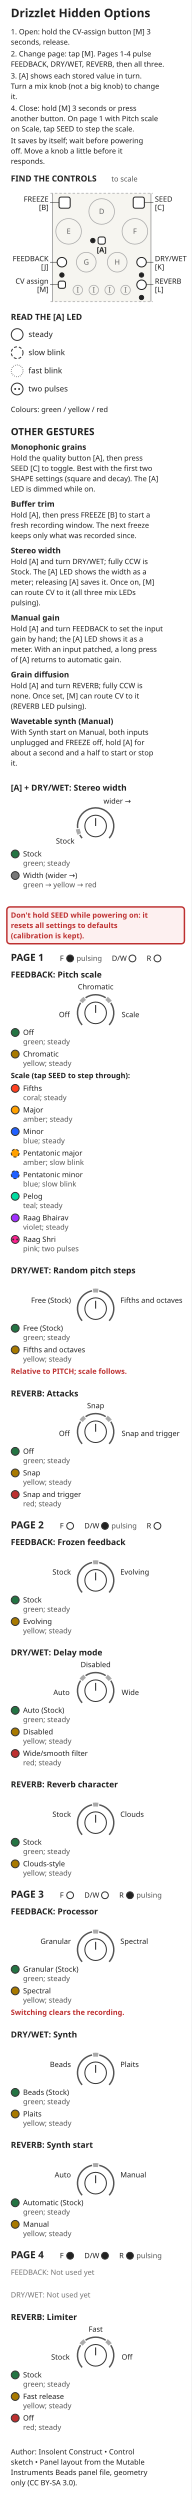
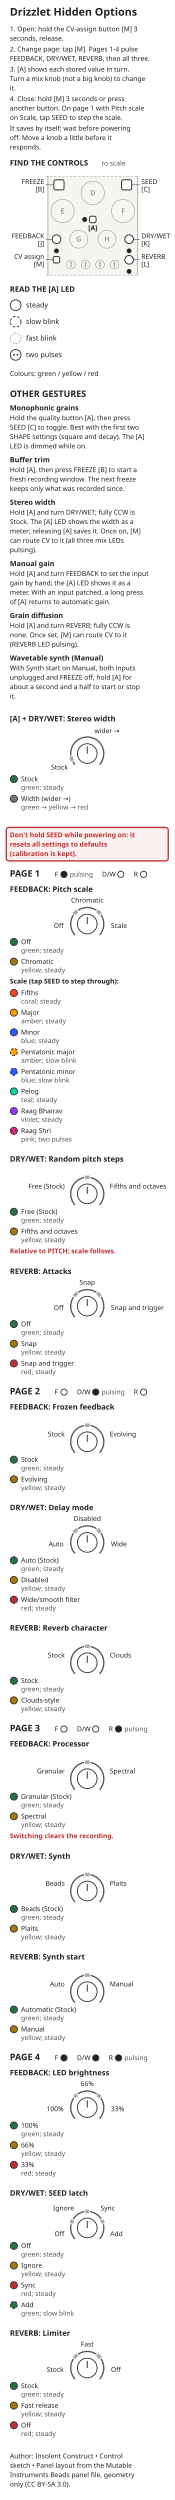
- <svg xmlns="http://www.w3.org/2000/svg" width="390" height="5097.102" viewBox="0 0 390 5097.102" role="img" aria-labelledby="title desc">
+ <svg xmlns="http://www.w3.org/2000/svg" width="390" height="5587.102" viewBox="0 0 390 5587.102" role="img" aria-labelledby="title desc">
  <rect width="100%" height="100%" fill="white" />
  <g font-family="sans-serif" fill="#222">
    <text x="22" y="35" font-size="24" font-weight="bold" fill="#222" text-anchor="start">Drizzlet Hidden Options</text>
    <text x="22" y="70" font-size="15" font-weight="normal" fill="#222" text-anchor="start">1. Open: hold the CV-assign button [M] 3</text>
    <text x="22" y="91" font-size="15" font-weight="normal" fill="#222" text-anchor="start">seconds, release.</text>
    <text x="22" y="115" font-size="15" font-weight="normal" fill="#222" text-anchor="start">2. Change page: tap [M]. Pages 1-4 pulse</text>
    <text x="22" y="136" font-size="15" font-weight="normal" fill="#222" text-anchor="start">FEEDBACK, DRY/WET, REVERB, then all three.</text>
    <text x="22" y="160" font-size="15" font-weight="normal" fill="#222" text-anchor="start">3. [A] shows each stored value in turn.</text>
    <text x="22" y="181" font-size="15" font-weight="normal" fill="#222" text-anchor="start">Turn a mix knob (not a big knob) to change</text>
    <text x="22" y="202" font-size="15" font-weight="normal" fill="#222" text-anchor="start">it.</text>
    <text x="22" y="226" font-size="15" font-weight="normal" fill="#222" text-anchor="start">4. Close: hold [M] 3 seconds or press</text>
    <text x="22" y="247" font-size="15" font-weight="normal" fill="#222" text-anchor="start">another button. On page 1 with Pitch scale</text>
    <text x="22" y="268" font-size="15" font-weight="normal" fill="#222" text-anchor="start">on Scale, tap SEED to step the scale.</text>
    <text x="22" y="292" font-size="15" font-weight="normal" fill="#222" text-anchor="start">It saves by itself; wait before powering</text>
    <text x="22" y="313" font-size="15" font-weight="normal" fill="#222" text-anchor="start">off. Move a knob a little before it</text>
    <text x="22" y="334" font-size="15" font-weight="normal" fill="#222" text-anchor="start">responds.</text>
    <text x="22" y="370" font-size="17" font-weight="bold" fill="#222" text-anchor="start">FIND THE CONTROLS</text>
    <text x="227" y="370" font-size="15" font-weight="normal" fill="#555" text-anchor="start">to scale</text>
    <rect x="107.0" y="394.0" width="200.7" height="221.1" fill="#f6f5f0" />
    <line x1="103.0" y1="394.0" x2="311.7" y2="394.0" stroke="#aaa" stroke-width="1.5" stroke-dasharray="5 4" />
    <line x1="103.0" y1="615.1" x2="311.7" y2="615.1" stroke="#aaa" stroke-width="1.5" stroke-dasharray="5 4" />
    <line x1="107.0" y1="394.0" x2="107.0" y2="615.1" stroke="#aaa" stroke-width="2" />
    <line x1="307.7" y1="394.0" x2="307.7" y2="615.1" stroke="#aaa" stroke-width="2" />
    <circle cx="158.6" cy="591.3" r="9.7" fill="none" stroke="#aaa" stroke-width="1.5" />
    <text x="158.6" y="596.3" font-size="15" font-weight="normal" fill="#666" text-anchor="middle">I</text>
    <circle cx="191.2" cy="591.3" r="9.7" fill="none" stroke="#aaa" stroke-width="1.5" />
    <text x="191.2" y="596.3" font-size="15" font-weight="normal" fill="#666" text-anchor="middle">I</text>
    <circle cx="223.6" cy="591.3" r="9.7" fill="none" stroke="#aaa" stroke-width="1.5" />
    <text x="223.6" y="596.3" font-size="15" font-weight="normal" fill="#666" text-anchor="middle">I</text>
    <circle cx="256.0" cy="591.3" r="9.7" fill="none" stroke="#aaa" stroke-width="1.5" />
    <text x="256.0" y="596.3" font-size="15" font-weight="normal" fill="#666" text-anchor="middle">I</text>
    <circle cx="175.9" cy="534.6" r="20.1" fill="none" stroke="#aaa" stroke-width="1.5" />
    <text x="175.9" y="539.6" font-size="15" font-weight="normal" fill="#666" text-anchor="middle">G</text>
    <circle cx="139.9" cy="471.7" r="26.1" fill="none" stroke="#aaa" stroke-width="1.5" />
    <text x="139.9" y="476.7" font-size="15" font-weight="normal" fill="#666" text-anchor="middle">E</text>
    <circle cx="275.0" cy="471.7" r="26.1" fill="none" stroke="#aaa" stroke-width="1.5" />
    <text x="275.0" y="476.7" font-size="15" font-weight="normal" fill="#666" text-anchor="middle">F</text>
    <rect x="200.0" y="483.1" width="14.7" height="14.7" rx="4" fill="white" stroke="#222" stroke-width="2" />
    <circle cx="189.3" cy="490.5" r="4.5" fill="#222" stroke="#222" stroke-width="2" />
    <rect x="118.8" y="573.1" width="14.7" height="14.7" rx="4" fill="white" stroke="#222" stroke-width="2" />
    <circle cx="239.0" cy="534.6" r="20.1" fill="none" stroke="#aaa" stroke-width="1.5" />
    <text x="239.0" y="539.6" font-size="15" font-weight="normal" fill="#666" text-anchor="middle">H</text>
    <circle cx="126.2" cy="534.6" r="9.7" fill="white" stroke="#222" stroke-width="2" />
    <circle cx="288.6" cy="534.6" r="9.7" fill="white" stroke="#222" stroke-width="2" />
    <circle cx="288.6" cy="580.6" r="9.7" fill="white" stroke="#222" stroke-width="2" />
    <circle cx="207.3" cy="431.2" r="26.1" fill="none" stroke="#aaa" stroke-width="1.5" />
    <text x="207.3" y="436.2" font-size="15" font-weight="normal" fill="#666" text-anchor="middle">D</text>
    <rect x="120.4" y="401.8" width="22.7" height="22.7" rx="4" fill="white" stroke="#222" stroke-width="2" />
    <rect x="271.6" y="401.8" width="22.7" height="22.7" rx="4" fill="white" stroke="#222" stroke-width="2" />
    <circle cx="126.2" cy="560.7" r="4.4" fill="#222" stroke="#222" stroke-width="2" />
    <circle cx="288.5" cy="560.7" r="4.4" fill="#222" stroke="#222" stroke-width="2" />
    <circle cx="288.5" cy="606.6" r="4.4" fill="#222" stroke="#222" stroke-width="2" />
    <text x="99.0" y="411.2" font-size="15" font-weight="normal" fill="#222" text-anchor="end">FREEZE</text>
    <text x="99.0" y="428.2" font-size="15" font-weight="normal" fill="#222" text-anchor="end">[B]</text>
    <line x1="102.0" y1="413.2" x2="120.4" y2="413.2" stroke="#222" stroke-width="1" />
    <text x="315.7" y="411.2" font-size="15" font-weight="normal" fill="#222" text-anchor="start">SEED</text>
    <text x="315.7" y="428.2" font-size="15" font-weight="normal" fill="#222" text-anchor="start">[C]</text>
    <line x1="312.7" y1="413.2" x2="294.3" y2="413.2" stroke="#222" stroke-width="1" />
    <text x="207.3" y="514.8" font-size="15" font-weight="bold" fill="#222" text-anchor="middle">[A]</text>
    <text x="99.0" y="532.6" font-size="15" font-weight="normal" fill="#222" text-anchor="end">FEEDBACK</text>
    <text x="99.0" y="549.6" font-size="15" font-weight="normal" fill="#222" text-anchor="end">[J]</text>
    <line x1="102.0" y1="534.6" x2="116.6" y2="534.6" stroke="#222" stroke-width="1" />
    <text x="99.0" y="578.5" font-size="15" font-weight="normal" fill="#222" text-anchor="end">CV assign</text>
    <text x="99.0" y="595.5" font-size="15" font-weight="normal" fill="#222" text-anchor="end">[M]</text>
    <line x1="102.0" y1="580.5" x2="118.8" y2="580.5" stroke="#222" stroke-width="1" />
    <text x="315.7" y="532.6" font-size="15" font-weight="normal" fill="#222" text-anchor="start">DRY/WET</text>
    <text x="315.7" y="549.6" font-size="15" font-weight="normal" fill="#222" text-anchor="start">[K]</text>
    <line x1="312.7" y1="534.6" x2="298.2" y2="534.6" stroke="#222" stroke-width="1" />
    <text x="315.7" y="578.6" font-size="15" font-weight="normal" fill="#222" text-anchor="start">REVERB</text>
    <text x="315.7" y="595.6" font-size="15" font-weight="normal" fill="#222" text-anchor="start">[L]</text>
    <line x1="312.7" y1="580.6" x2="298.2" y2="580.6" stroke="#222" stroke-width="1" />
    <text x="22" y="652.102" font-size="17" font-weight="bold" fill="#222" text-anchor="start">READ THE [A] LED</text>
    <circle cx="35" cy="682.102" r="12" fill="white" stroke="#333" stroke-width="2" />
    <text x="58" y="687.102" font-size="16" font-weight="normal" fill="#222" text-anchor="start">steady</text>
    <circle cx="35" cy="719.102" r="12" fill="white" stroke="#333" stroke-width="2" stroke-dasharray="6 4" />
    <text x="58" y="724.102" font-size="16" font-weight="normal" fill="#222" text-anchor="start">slow blink</text>
    <circle cx="35" cy="756.102" r="12" fill="white" stroke="#333" stroke-width="2" stroke-dasharray="1 3" />
    <text x="58" y="761.102" font-size="16" font-weight="normal" fill="#222" text-anchor="start">fast blink</text>
    <circle cx="35" cy="793.102" r="12" fill="white" stroke="#333" stroke-width="2" />
    <circle cx="31" cy="793.102" r="1" fill="#222" stroke="#333" stroke-width="2" />
    <circle cx="39" cy="793.102" r="1" fill="#222" stroke="#333" stroke-width="2" />
    <text x="58" y="798.102" font-size="16" font-weight="normal" fill="#222" text-anchor="start">two pulses</text>
    <text x="22" y="840.102" font-size="15" font-weight="normal" fill="#222" text-anchor="start">Colours: green / yellow / red</text>
    <text x="22" y="887.102" font-size="20" font-weight="bold" fill="#222" text-anchor="start">OTHER GESTURES</text>
    <text x="22" y="917.102" font-size="16" font-weight="bold" fill="#222" text-anchor="start">Monophonic grains</text>
    <text x="22" y="939.102" font-size="15" font-weight="normal" fill="#222" text-anchor="start">Hold the quality button [A], then press</text>
    <text x="22" y="960.102" font-size="15" font-weight="normal" fill="#222" text-anchor="start">SEED [C] to toggle. Best with the first two</text>
    <text x="22" y="981.102" font-size="15" font-weight="normal" fill="#222" text-anchor="start">SHAPE settings (square and decay). The [A]</text>
    <text x="22" y="1002.102" font-size="15" font-weight="normal" fill="#222" text-anchor="start">LED is dimmed while on.</text>
    <text x="22" y="1033.102" font-size="16" font-weight="bold" fill="#222" text-anchor="start">Buffer trim</text>
    <text x="22" y="1055.102" font-size="15" font-weight="normal" fill="#222" text-anchor="start">Hold [A], then press FREEZE [B] to start a</text>
    <text x="22" y="1076.102" font-size="15" font-weight="normal" fill="#222" text-anchor="start">fresh recording window. The next freeze</text>
    <text x="22" y="1097.102" font-size="15" font-weight="normal" fill="#222" text-anchor="start">keeps only what was recorded since.</text>
    <text x="22" y="1128.102" font-size="16" font-weight="bold" fill="#222" text-anchor="start">Stereo width</text>
    <text x="22" y="1150.102" font-size="15" font-weight="normal" fill="#222" text-anchor="start">Hold [A] and turn DRY/WET; fully CCW is</text>
    <text x="22" y="1171.102" font-size="15" font-weight="normal" fill="#222" text-anchor="start">Stock. The [A] LED shows the width as a</text>
    <text x="22" y="1192.102" font-size="15" font-weight="normal" fill="#222" text-anchor="start">meter; releasing [A] saves it. Once on, [M]</text>
    <text x="22" y="1213.102" font-size="15" font-weight="normal" fill="#222" text-anchor="start">can route CV to it (all three mix LEDs</text>
    <text x="22" y="1234.102" font-size="15" font-weight="normal" fill="#222" text-anchor="start">pulsing).</text>
    <text x="22" y="1265.102" font-size="16" font-weight="bold" fill="#222" text-anchor="start">Manual gain</text>
    <text x="22" y="1287.102" font-size="15" font-weight="normal" fill="#222" text-anchor="start">Hold [A] and turn FEEDBACK to set the input</text>
    <text x="22" y="1308.102" font-size="15" font-weight="normal" fill="#222" text-anchor="start">gain by hand; the [A] LED shows it as a</text>
    <text x="22" y="1329.102" font-size="15" font-weight="normal" fill="#222" text-anchor="start">meter. With an input patched, a long press</text>
    <text x="22" y="1350.102" font-size="15" font-weight="normal" fill="#222" text-anchor="start">of [A] returns to automatic gain.</text>
    <text x="22" y="1381.102" font-size="16" font-weight="bold" fill="#222" text-anchor="start">Grain diffusion</text>
    <text x="22" y="1403.102" font-size="15" font-weight="normal" fill="#222" text-anchor="start">Hold [A] and turn REVERB; fully CCW is</text>
    <text x="22" y="1424.102" font-size="15" font-weight="normal" fill="#222" text-anchor="start">none. Once set, [M] can route CV to it</text>
    <text x="22" y="1445.102" font-size="15" font-weight="normal" fill="#222" text-anchor="start">(REVERB LED pulsing).</text>
    <text x="22" y="1476.102" font-size="16" font-weight="bold" fill="#222" text-anchor="start">Wavetable synth (Manual)</text>
    <text x="22" y="1498.102" font-size="15" font-weight="normal" fill="#222" text-anchor="start">With Synth start on Manual, both inputs</text>
    <text x="22" y="1519.102" font-size="15" font-weight="normal" fill="#222" text-anchor="start">unplugged and FREEZE off, hold [A] for</text>
    <text x="22" y="1540.102" font-size="15" font-weight="normal" fill="#222" text-anchor="start">about a second and a half to start or stop</text>
    <text x="22" y="1561.102" font-size="15" font-weight="normal" fill="#222" text-anchor="start">it.</text>
    <text x="22" y="1612.102" font-size="17" font-weight="bold" fill="#222" text-anchor="start">[A] + DRY/WET: Stereo width</text>
    <circle cx="195.0" cy="1684.102" r="22" fill="white" stroke="#333" stroke-width="2" />
    <path d="M 195.0 1684.102 v -16" stroke="#222" stroke-width="2" />
    <path d="M 167.400 1708.745 A 37 37 0 0 1 162.746 1702.232" fill="none" stroke="#555" stroke-width="3" />
    <text x="151.88" y="1719.92" font-size="15" font-weight="normal" fill="#222" text-anchor="end">Stock</text>
    <path d="M 158.250 1688.394 A 37 37 0 1 1 222.600 1708.745" fill="none" stroke="#555" stroke-width="3" />
    <text x="210.98" y="1638.57" font-size="15" font-weight="normal" fill="#222" text-anchor="start">wider →</text>
    <path d="M 161.773 1700.380 A 37 37 0 0 1 158.551 1690.464" fill="none" stroke="#aaa" stroke-width="8" />
    <circle cx="31" cy="1741.102" r="8" fill="#247443" stroke="#333" stroke-width="2" />
    <text x="47" y="1746.102" font-size="15" font-weight="normal" fill="#222" text-anchor="start">Stock</text>
    <text x="47" y="1765.102" font-size="15" font-weight="normal" fill="#555" text-anchor="start">green; steady</text>
    <circle cx="31" cy="1785.102" r="8" fill="#777" stroke="#333" stroke-width="2" />
    <text x="47" y="1790.102" font-size="15" font-weight="normal" fill="#222" text-anchor="start">Width (wider →)</text>
    <text x="47" y="1809.102" font-size="15" font-weight="normal" fill="#555" text-anchor="start">green → yellow → red</text>
    <rect x="14" y="1849.102" width="362" height="75" rx="6" fill="#fdf0f0" stroke="#bd3030" stroke-width="3" />
    <text x="22" y="1871.102" font-size="15" font-weight="bold" fill="#bd3030" text-anchor="start">Don't hold SEED while powering on: it</text>
    <text x="22" y="1892.102" font-size="15" font-weight="bold" fill="#bd3030" text-anchor="start">resets all settings to defaults</text>
    <text x="22" y="1913.102" font-size="15" font-weight="bold" fill="#bd3030" text-anchor="start">(calibration is kept).</text>
    <text x="22" y="1959.102" font-size="20" font-weight="bold" fill="#222" text-anchor="start">PAGE 1</text>
    <text x="122" y="1959.102" font-size="15" font-weight="normal" fill="#222" text-anchor="start">F</text>
    <circle cx="143" cy="1954.102" r="7" fill="#222" stroke="#333" stroke-width="2" />
    <text x="156" y="1959.102" font-size="15" font-weight="normal" fill="#555" text-anchor="start">pulsing</text>
    <text x="228" y="1959.102" font-size="15" font-weight="normal" fill="#222" text-anchor="start">D/W</text>
    <circle cx="270" cy="1954.102" r="7" fill="white" stroke="#333" stroke-width="2" />
    <text x="299" y="1959.102" font-size="15" font-weight="normal" fill="#222" text-anchor="start">R</text>
    <circle cx="321" cy="1954.102" r="7" fill="white" stroke="#333" stroke-width="2" />
    <text x="22" y="1993.102" font-size="17" font-weight="bold" fill="#222" text-anchor="start">FEEDBACK: Pitch scale</text>
    <circle cx="195.0" cy="2065.102" r="22" fill="white" stroke="#333" stroke-width="2" />
    <path d="M 195.0 2065.102 v -16" stroke="#222" stroke-width="2" />
    <path d="M 167.400 2089.745 A 37 37 0 0 1 164.203 2044.595" fill="none" stroke="#555" stroke-width="3" />
    <text x="142.13" y="2073.85" font-size="15" font-weight="normal" fill="#222" text-anchor="end">Off</text>
    <path d="M 174.492 2034.306 A 37 37 0 0 1 215.508 2034.306" fill="none" stroke="#555" stroke-width="3" />
    <text x="195.0" y="2017.1" font-size="15" font-weight="normal" fill="#222" text-anchor="middle">Chromatic</text>
    <path d="M 225.797 2044.595 A 37 37 0 0 1 222.600 2089.745" fill="none" stroke="#555" stroke-width="3" />
    <text x="247.87" y="2073.85" font-size="15" font-weight="normal" fill="#222" text-anchor="start">Scale</text>
    <path d="M 165.412 2042.887 A 37 37 0 0 1 172.784 2035.514" fill="none" stroke="#aaa" stroke-width="8" />
    <path d="M 217.216 2035.514 A 37 37 0 0 1 224.588 2042.887" fill="none" stroke="#aaa" stroke-width="8" />
    <circle cx="31" cy="2105.102" r="8" fill="#247443" stroke="#333" stroke-width="2" />
    <text x="47" y="2110.102" font-size="15" font-weight="normal" fill="#222" text-anchor="start">Off</text>
    <text x="47" y="2129.102" font-size="15" font-weight="normal" fill="#555" text-anchor="start">green; steady</text>
    <circle cx="31" cy="2149.102" r="8" fill="#a87900" stroke="#333" stroke-width="2" />
    <text x="47" y="2154.102" font-size="15" font-weight="normal" fill="#222" text-anchor="start">Chromatic</text>
    <text x="47" y="2173.102" font-size="15" font-weight="normal" fill="#555" text-anchor="start">yellow; steady</text>
    <text x="22" y="2198.102" font-size="15" font-weight="bold" fill="#222" text-anchor="start">Scale (tap SEED to step through):</text>
    <circle cx="31" cy="2219.102" r="8" fill="#ff4020" stroke="#333" stroke-width="2" />
    <text x="47" y="2224.102" font-size="15" font-weight="normal" fill="#222" text-anchor="start">Fifths</text>
    <text x="47" y="2243.102" font-size="15" font-weight="normal" fill="#555" text-anchor="start">coral; steady</text>
    <circle cx="31" cy="2263.102" r="8" fill="#ffa000" stroke="#333" stroke-width="2" />
    <text x="47" y="2268.102" font-size="15" font-weight="normal" fill="#222" text-anchor="start">Major</text>
    <text x="47" y="2287.102" font-size="15" font-weight="normal" fill="#555" text-anchor="start">amber; steady</text>
    <circle cx="31" cy="2307.102" r="8" fill="#2060ff" stroke="#333" stroke-width="2" />
    <text x="47" y="2312.102" font-size="15" font-weight="normal" fill="#222" text-anchor="start">Minor</text>
    <text x="47" y="2331.102" font-size="15" font-weight="normal" fill="#555" text-anchor="start">blue; steady</text>
    <circle cx="31" cy="2351.102" r="8" fill="#ffa000" stroke="#333" stroke-width="2" stroke-dasharray="6 4" />
    <text x="47" y="2356.102" font-size="15" font-weight="normal" fill="#222" text-anchor="start">Pentatonic major</text>
    <text x="47" y="2375.102" font-size="15" font-weight="normal" fill="#555" text-anchor="start">amber; slow blink</text>
    <circle cx="31" cy="2395.102" r="8" fill="#2060ff" stroke="#333" stroke-width="2" stroke-dasharray="6 4" />
    <text x="47" y="2400.102" font-size="15" font-weight="normal" fill="#222" text-anchor="start">Pentatonic minor</text>
    <text x="47" y="2419.102" font-size="15" font-weight="normal" fill="#555" text-anchor="start">blue; slow blink</text>
    <circle cx="31" cy="2439.102" r="8" fill="#00dca0" stroke="#333" stroke-width="2" />
    <text x="47" y="2444.102" font-size="15" font-weight="normal" fill="#222" text-anchor="start">Pelog</text>
    <text x="47" y="2463.102" font-size="15" font-weight="normal" fill="#555" text-anchor="start">teal; steady</text>
    <circle cx="31" cy="2483.102" r="8" fill="#a030ff" stroke="#333" stroke-width="2" />
    <text x="47" y="2488.102" font-size="15" font-weight="normal" fill="#222" text-anchor="start">Raag Bhairav</text>
    <text x="47" y="2507.102" font-size="15" font-weight="normal" fill="#555" text-anchor="start">violet; steady</text>
    <circle cx="31" cy="2527.102" r="8" fill="#ff2090" stroke="#333" stroke-width="2" />
    <circle cx="27" cy="2527.102" r="1" fill="#222" stroke="#333" stroke-width="2" />
    <circle cx="35" cy="2527.102" r="1" fill="#222" stroke="#333" stroke-width="2" />
    <text x="47" y="2532.102" font-size="15" font-weight="normal" fill="#222" text-anchor="start">Raag Shri</text>
    <text x="47" y="2551.102" font-size="15" font-weight="normal" fill="#555" text-anchor="start">pink; two pulses</text>
    <text x="22" y="2596.102" font-size="17" font-weight="bold" fill="#222" text-anchor="start">DRY/WET: Random pitch steps</text>
    <circle cx="195.0" cy="2668.102" r="22" fill="white" stroke="#333" stroke-width="2" />
    <path d="M 195.0 2668.102 v -16" stroke="#222" stroke-width="2" />
    <path d="M 167.400 2692.745 A 37 37 0 0 1 187.725 2631.825" fill="none" stroke="#555" stroke-width="3" />
    <text x="144.72" y="2656.33" font-size="15" font-weight="normal" fill="#222" text-anchor="end">Free (Stock)</text>
    <path d="M 202.275 2631.825 A 37 37 0 0 1 222.600 2692.745" fill="none" stroke="#555" stroke-width="3" />
    <text x="245.28" y="2656.33" font-size="15" font-weight="normal" fill="#222" text-anchor="start">Fifths and octaves</text>
    <path d="M 189.787 2631.471 A 37 37 0 0 1 200.213 2631.471" fill="none" stroke="#aaa" stroke-width="8" />
    <circle cx="31" cy="2708.102" r="8" fill="#247443" stroke="#333" stroke-width="2" />
    <text x="47" y="2713.102" font-size="15" font-weight="normal" fill="#222" text-anchor="start">Free (Stock)</text>
    <text x="47" y="2732.102" font-size="15" font-weight="normal" fill="#555" text-anchor="start">green; steady</text>
    <circle cx="31" cy="2752.102" r="8" fill="#a87900" stroke="#333" stroke-width="2" />
    <text x="47" y="2757.102" font-size="15" font-weight="normal" fill="#222" text-anchor="start">Fifths and octaves</text>
    <text x="47" y="2776.102" font-size="15" font-weight="normal" fill="#555" text-anchor="start">yellow; steady</text>
    <text x="22" y="2801.102" font-size="15" font-weight="bold" fill="#bd3030" text-anchor="start">Relative to PITCH; scale follows.</text>
    <text x="22" y="2847.102" font-size="17" font-weight="bold" fill="#222" text-anchor="start">REVERB: Attacks</text>
    <circle cx="195.0" cy="2919.102" r="22" fill="white" stroke="#333" stroke-width="2" />
    <path d="M 195.0 2919.102 v -16" stroke="#222" stroke-width="2" />
    <path d="M 167.400 2943.745 A 37 37 0 0 1 164.203 2898.595" fill="none" stroke="#555" stroke-width="3" />
    <text x="142.13" y="2927.85" font-size="15" font-weight="normal" fill="#222" text-anchor="end">Off</text>
    <path d="M 174.492 2888.306 A 37 37 0 0 1 215.508 2888.306" fill="none" stroke="#555" stroke-width="3" />
    <text x="195.0" y="2871.1" font-size="15" font-weight="normal" fill="#222" text-anchor="middle">Snap</text>
    <path d="M 225.797 2898.595 A 37 37 0 0 1 222.600 2943.745" fill="none" stroke="#555" stroke-width="3" />
    <text x="247.87" y="2927.85" font-size="15" font-weight="normal" fill="#222" text-anchor="start">Snap and trigger</text>
    <path d="M 165.412 2896.887 A 37 37 0 0 1 172.784 2889.514" fill="none" stroke="#aaa" stroke-width="8" />
    <path d="M 217.216 2889.514 A 37 37 0 0 1 224.588 2896.887" fill="none" stroke="#aaa" stroke-width="8" />
    <circle cx="31" cy="2959.102" r="8" fill="#247443" stroke="#333" stroke-width="2" />
    <text x="47" y="2964.102" font-size="15" font-weight="normal" fill="#222" text-anchor="start">Off</text>
    <text x="47" y="2983.102" font-size="15" font-weight="normal" fill="#555" text-anchor="start">green; steady</text>
    <circle cx="31" cy="3003.102" r="8" fill="#a87900" stroke="#333" stroke-width="2" />
    <text x="47" y="3008.102" font-size="15" font-weight="normal" fill="#222" text-anchor="start">Snap</text>
    <text x="47" y="3027.102" font-size="15" font-weight="normal" fill="#555" text-anchor="start">yellow; steady</text>
    <circle cx="31" cy="3047.102" r="8" fill="#bd3030" stroke="#333" stroke-width="2" />
    <text x="47" y="3052.102" font-size="15" font-weight="normal" fill="#222" text-anchor="start">Snap and trigger</text>
    <text x="47" y="3071.102" font-size="15" font-weight="normal" fill="#555" text-anchor="start">red; steady</text>
    <text x="22" y="3116.102" font-size="20" font-weight="bold" fill="#222" text-anchor="start">PAGE 2</text>
    <text x="122" y="3116.102" font-size="15" font-weight="normal" fill="#222" text-anchor="start">F</text>
    <circle cx="143" cy="3111.102" r="7" fill="white" stroke="#333" stroke-width="2" />
    <text x="172" y="3116.102" font-size="15" font-weight="normal" fill="#222" text-anchor="start">D/W</text>
    <circle cx="214" cy="3111.102" r="7" fill="#222" stroke="#333" stroke-width="2" />
    <text x="227" y="3116.102" font-size="15" font-weight="normal" fill="#555" text-anchor="start">pulsing</text>
    <text x="299" y="3116.102" font-size="15" font-weight="normal" fill="#222" text-anchor="start">R</text>
    <circle cx="321" cy="3111.102" r="7" fill="white" stroke="#333" stroke-width="2" />
    <text x="22" y="3150.102" font-size="17" font-weight="bold" fill="#222" text-anchor="start">FEEDBACK: Frozen feedback</text>
    <circle cx="195.0" cy="3222.102" r="22" fill="white" stroke="#333" stroke-width="2" />
    <path d="M 195.0 3222.102 v -16" stroke="#222" stroke-width="2" />
    <path d="M 167.400 3246.745 A 37 37 0 0 1 187.725 3185.825" fill="none" stroke="#555" stroke-width="3" />
    <text x="144.72" y="3210.33" font-size="15" font-weight="normal" fill="#222" text-anchor="end">Stock</text>
    <path d="M 202.275 3185.825 A 37 37 0 0 1 222.600 3246.745" fill="none" stroke="#555" stroke-width="3" />
    <text x="245.28" y="3210.33" font-size="15" font-weight="normal" fill="#222" text-anchor="start">Evolving</text>
    <path d="M 189.787 3185.471 A 37 37 0 0 1 200.213 3185.471" fill="none" stroke="#aaa" stroke-width="8" />
    <circle cx="31" cy="3262.102" r="8" fill="#247443" stroke="#333" stroke-width="2" />
    <text x="47" y="3267.102" font-size="15" font-weight="normal" fill="#222" text-anchor="start">Stock</text>
    <text x="47" y="3286.102" font-size="15" font-weight="normal" fill="#555" text-anchor="start">green; steady</text>
    <circle cx="31" cy="3306.102" r="8" fill="#a87900" stroke="#333" stroke-width="2" />
    <text x="47" y="3311.102" font-size="15" font-weight="normal" fill="#222" text-anchor="start">Evolving</text>
    <text x="47" y="3330.102" font-size="15" font-weight="normal" fill="#555" text-anchor="start">yellow; steady</text>
    <text x="22" y="3375.102" font-size="17" font-weight="bold" fill="#222" text-anchor="start">DRY/WET: Delay mode</text>
    <circle cx="195.0" cy="3447.102" r="22" fill="white" stroke="#333" stroke-width="2" />
    <path d="M 195.0 3447.102 v -16" stroke="#222" stroke-width="2" />
    <path d="M 167.400 3471.745 A 37 37 0 0 1 164.203 3426.595" fill="none" stroke="#555" stroke-width="3" />
    <text x="142.13" y="3455.85" font-size="15" font-weight="normal" fill="#222" text-anchor="end">Auto</text>
    <path d="M 174.492 3416.306 A 37 37 0 0 1 215.508 3416.306" fill="none" stroke="#555" stroke-width="3" />
    <text x="195.0" y="3399.1" font-size="15" font-weight="normal" fill="#222" text-anchor="middle">Disabled</text>
    <path d="M 225.797 3426.595 A 37 37 0 0 1 222.600 3471.745" fill="none" stroke="#555" stroke-width="3" />
    <text x="247.87" y="3455.85" font-size="15" font-weight="normal" fill="#222" text-anchor="start">Wide</text>
    <path d="M 165.412 3424.887 A 37 37 0 0 1 172.784 3417.514" fill="none" stroke="#aaa" stroke-width="8" />
    <path d="M 217.216 3417.514 A 37 37 0 0 1 224.588 3424.887" fill="none" stroke="#aaa" stroke-width="8" />
    <circle cx="31" cy="3487.102" r="8" fill="#247443" stroke="#333" stroke-width="2" />
    <text x="47" y="3492.102" font-size="15" font-weight="normal" fill="#222" text-anchor="start">Auto (Stock)</text>
    <text x="47" y="3511.102" font-size="15" font-weight="normal" fill="#555" text-anchor="start">green; steady</text>
    <circle cx="31" cy="3531.102" r="8" fill="#a87900" stroke="#333" stroke-width="2" />
    <text x="47" y="3536.102" font-size="15" font-weight="normal" fill="#222" text-anchor="start">Disabled</text>
    <text x="47" y="3555.102" font-size="15" font-weight="normal" fill="#555" text-anchor="start">yellow; steady</text>
    <circle cx="31" cy="3575.102" r="8" fill="#bd3030" stroke="#333" stroke-width="2" />
    <text x="47" y="3580.102" font-size="15" font-weight="normal" fill="#222" text-anchor="start">Wide/smooth filter</text>
    <text x="47" y="3599.102" font-size="15" font-weight="normal" fill="#555" text-anchor="start">red; steady</text>
    <text x="22" y="3644.102" font-size="17" font-weight="bold" fill="#222" text-anchor="start">REVERB: Reverb character</text>
    <circle cx="195.0" cy="3716.102" r="22" fill="white" stroke="#333" stroke-width="2" />
    <path d="M 195.0 3716.102 v -16" stroke="#222" stroke-width="2" />
    <path d="M 167.400 3740.745 A 37 37 0 0 1 187.725 3679.825" fill="none" stroke="#555" stroke-width="3" />
    <text x="144.72" y="3704.33" font-size="15" font-weight="normal" fill="#222" text-anchor="end">Stock</text>
    <path d="M 202.275 3679.825 A 37 37 0 0 1 222.600 3740.745" fill="none" stroke="#555" stroke-width="3" />
    <text x="245.28" y="3704.33" font-size="15" font-weight="normal" fill="#222" text-anchor="start">Clouds</text>
    <path d="M 189.787 3679.471 A 37 37 0 0 1 200.213 3679.471" fill="none" stroke="#aaa" stroke-width="8" />
    <circle cx="31" cy="3756.102" r="8" fill="#247443" stroke="#333" stroke-width="2" />
    <text x="47" y="3761.102" font-size="15" font-weight="normal" fill="#222" text-anchor="start">Stock</text>
    <text x="47" y="3780.102" font-size="15" font-weight="normal" fill="#555" text-anchor="start">green; steady</text>
    <circle cx="31" cy="3800.102" r="8" fill="#a87900" stroke="#333" stroke-width="2" />
    <text x="47" y="3805.102" font-size="15" font-weight="normal" fill="#222" text-anchor="start">Clouds-style</text>
    <text x="47" y="3824.102" font-size="15" font-weight="normal" fill="#555" text-anchor="start">yellow; steady</text>
    <text x="22" y="3869.102" font-size="20" font-weight="bold" fill="#222" text-anchor="start">PAGE 3</text>
    <text x="122" y="3869.102" font-size="15" font-weight="normal" fill="#222" text-anchor="start">F</text>
    <circle cx="143" cy="3864.102" r="7" fill="white" stroke="#333" stroke-width="2" />
    <text x="172" y="3869.102" font-size="15" font-weight="normal" fill="#222" text-anchor="start">D/W</text>
    <circle cx="214" cy="3864.102" r="7" fill="white" stroke="#333" stroke-width="2" />
    <text x="243" y="3869.102" font-size="15" font-weight="normal" fill="#222" text-anchor="start">R</text>
    <circle cx="265" cy="3864.102" r="7" fill="#222" stroke="#333" stroke-width="2" />
    <text x="278" y="3869.102" font-size="15" font-weight="normal" fill="#555" text-anchor="start">pulsing</text>
    <text x="22" y="3903.102" font-size="17" font-weight="bold" fill="#222" text-anchor="start">FEEDBACK: Processor</text>
    <circle cx="195.0" cy="3975.102" r="22" fill="white" stroke="#333" stroke-width="2" />
    <path d="M 195.0 3975.102 v -16" stroke="#222" stroke-width="2" />
    <path d="M 167.400 3999.745 A 37 37 0 0 1 187.725 3938.825" fill="none" stroke="#555" stroke-width="3" />
    <text x="144.72" y="3963.33" font-size="15" font-weight="normal" fill="#222" text-anchor="end">Granular</text>
    <path d="M 202.275 3938.825 A 37 37 0 0 1 222.600 3999.745" fill="none" stroke="#555" stroke-width="3" />
    <text x="245.28" y="3963.33" font-size="15" font-weight="normal" fill="#222" text-anchor="start">Spectral</text>
    <path d="M 189.787 3938.471 A 37 37 0 0 1 200.213 3938.471" fill="none" stroke="#aaa" stroke-width="8" />
    <circle cx="31" cy="4015.102" r="8" fill="#247443" stroke="#333" stroke-width="2" />
    <text x="47" y="4020.102" font-size="15" font-weight="normal" fill="#222" text-anchor="start">Granular (Stock)</text>
    <text x="47" y="4039.102" font-size="15" font-weight="normal" fill="#555" text-anchor="start">green; steady</text>
    <circle cx="31" cy="4059.102" r="8" fill="#a87900" stroke="#333" stroke-width="2" />
    <text x="47" y="4064.102" font-size="15" font-weight="normal" fill="#222" text-anchor="start">Spectral</text>
    <text x="47" y="4083.102" font-size="15" font-weight="normal" fill="#555" text-anchor="start">yellow; steady</text>
    <text x="22" y="4108.102" font-size="15" font-weight="bold" fill="#bd3030" text-anchor="start">Switching clears the recording.</text>
    <text x="22" y="4154.102" font-size="17" font-weight="bold" fill="#222" text-anchor="start">DRY/WET: Synth</text>
    <circle cx="195.0" cy="4226.102" r="22" fill="white" stroke="#333" stroke-width="2" />
    <path d="M 195.0 4226.102 v -16" stroke="#222" stroke-width="2" />
    <path d="M 167.400 4250.745 A 37 37 0 0 1 187.725 4189.825" fill="none" stroke="#555" stroke-width="3" />
    <text x="144.72" y="4214.33" font-size="15" font-weight="normal" fill="#222" text-anchor="end">Beads</text>
    <path d="M 202.275 4189.825 A 37 37 0 0 1 222.600 4250.745" fill="none" stroke="#555" stroke-width="3" />
    <text x="245.28" y="4214.33" font-size="15" font-weight="normal" fill="#222" text-anchor="start">Plaits</text>
    <path d="M 189.787 4189.471 A 37 37 0 0 1 200.213 4189.471" fill="none" stroke="#aaa" stroke-width="8" />
    <circle cx="31" cy="4266.102" r="8" fill="#247443" stroke="#333" stroke-width="2" />
    <text x="47" y="4271.102" font-size="15" font-weight="normal" fill="#222" text-anchor="start">Beads (Stock)</text>
    <text x="47" y="4290.102" font-size="15" font-weight="normal" fill="#555" text-anchor="start">green; steady</text>
    <circle cx="31" cy="4310.102" r="8" fill="#a87900" stroke="#333" stroke-width="2" />
    <text x="47" y="4315.102" font-size="15" font-weight="normal" fill="#222" text-anchor="start">Plaits</text>
    <text x="47" y="4334.102" font-size="15" font-weight="normal" fill="#555" text-anchor="start">yellow; steady</text>
    <text x="22" y="4379.102" font-size="17" font-weight="bold" fill="#222" text-anchor="start">REVERB: Synth start</text>
    <circle cx="195.0" cy="4451.102" r="22" fill="white" stroke="#333" stroke-width="2" />
    <path d="M 195.0 4451.102 v -16" stroke="#222" stroke-width="2" />
    <path d="M 167.400 4475.745 A 37 37 0 0 1 187.725 4414.825" fill="none" stroke="#555" stroke-width="3" />
    <text x="144.72" y="4439.33" font-size="15" font-weight="normal" fill="#222" text-anchor="end">Auto</text>
    <path d="M 202.275 4414.825 A 37 37 0 0 1 222.600 4475.745" fill="none" stroke="#555" stroke-width="3" />
    <text x="245.28" y="4439.33" font-size="15" font-weight="normal" fill="#222" text-anchor="start">Manual</text>
    <path d="M 189.787 4414.471 A 37 37 0 0 1 200.213 4414.471" fill="none" stroke="#aaa" stroke-width="8" />
    <circle cx="31" cy="4491.102" r="8" fill="#247443" stroke="#333" stroke-width="2" />
    <text x="47" y="4496.102" font-size="15" font-weight="normal" fill="#222" text-anchor="start">Automatic (Stock)</text>
    <text x="47" y="4515.102" font-size="15" font-weight="normal" fill="#555" text-anchor="start">green; steady</text>
    <circle cx="31" cy="4535.102" r="8" fill="#a87900" stroke="#333" stroke-width="2" />
    <text x="47" y="4540.102" font-size="15" font-weight="normal" fill="#222" text-anchor="start">Manual</text>
    <text x="47" y="4559.102" font-size="15" font-weight="normal" fill="#555" text-anchor="start">yellow; steady</text>
    <text x="22" y="4604.102" font-size="20" font-weight="bold" fill="#222" text-anchor="start">PAGE 4</text>
    <text x="122" y="4604.102" font-size="15" font-weight="normal" fill="#222" text-anchor="start">F</text>
    <circle cx="143" cy="4599.102" r="7" fill="#222" stroke="#333" stroke-width="2" />
    <text x="172" y="4604.102" font-size="15" font-weight="normal" fill="#222" text-anchor="start">D/W</text>
    <circle cx="214" cy="4599.102" r="7" fill="#222" stroke="#333" stroke-width="2" />
    <text x="243" y="4604.102" font-size="15" font-weight="normal" fill="#222" text-anchor="start">R</text>
    <circle cx="265" cy="4599.102" r="7" fill="#222" stroke="#333" stroke-width="2" />
    <text x="278" y="4604.102" font-size="15" font-weight="normal" fill="#555" text-anchor="start">pulsing</text>
-     <text x="22" y="4638.102" font-size="15" font-weight="normal" fill="#737373" text-anchor="start">FEEDBACK: Not used yet</text>
-     <text x="22" y="4684.102" font-size="15" font-weight="normal" fill="#737373" text-anchor="start">DRY/WET: Not used yet</text>
-     <text x="22" y="4730.102" font-size="17" font-weight="bold" fill="#222" text-anchor="start">REVERB: Limiter</text>
-     <circle cx="195.0" cy="4802.102" r="22" fill="white" stroke="#333" stroke-width="2" />
-     <path d="M 195.0 4802.102 v -16" stroke="#222" stroke-width="2" />
-     <path d="M 167.400 4826.745 A 37 37 0 0 1 164.203 4781.595" fill="none" stroke="#555" stroke-width="3" />
-     <text x="142.13" y="4810.85" font-size="15" font-weight="normal" fill="#222" text-anchor="end">Stock</text>
-     <path d="M 174.492 4771.306 A 37 37 0 0 1 215.508 4771.306" fill="none" stroke="#555" stroke-width="3" />
-     <text x="195.0" y="4754.1" font-size="15" font-weight="normal" fill="#222" text-anchor="middle">Fast</text>
-     <path d="M 225.797 4781.595 A 37 37 0 0 1 222.600 4826.745" fill="none" stroke="#555" stroke-width="3" />
-     <text x="247.87" y="4810.85" font-size="15" font-weight="normal" fill="#222" text-anchor="start">Off</text>
-     <path d="M 165.412 4779.887 A 37 37 0 0 1 172.784 4772.514" fill="none" stroke="#aaa" stroke-width="8" />
-     <path d="M 217.216 4772.514 A 37 37 0 0 1 224.588 4779.887" fill="none" stroke="#aaa" stroke-width="8" />
-     <circle cx="31" cy="4842.102" r="8" fill="#247443" stroke="#333" stroke-width="2" />
-     <text x="47" y="4847.102" font-size="15" font-weight="normal" fill="#222" text-anchor="start">Stock</text>
-     <text x="47" y="4866.102" font-size="15" font-weight="normal" fill="#555" text-anchor="start">green; steady</text>
-     <circle cx="31" cy="4886.102" r="8" fill="#a87900" stroke="#333" stroke-width="2" />
-     <text x="47" y="4891.102" font-size="15" font-weight="normal" fill="#222" text-anchor="start">Fast release</text>
-     <text x="47" y="4910.102" font-size="15" font-weight="normal" fill="#555" text-anchor="start">yellow; steady</text>
-     <circle cx="31" cy="4930.102" r="8" fill="#bd3030" stroke="#333" stroke-width="2" />
-     <text x="47" y="4935.102" font-size="15" font-weight="normal" fill="#222" text-anchor="start">Off</text>
-     <text x="47" y="4954.102" font-size="15" font-weight="normal" fill="#555" text-anchor="start">red; steady</text>
-     <text x="22" y="5004.102" font-size="15" font-weight="normal" fill="#222" text-anchor="start">Author: Insolent Construct • Control</text>
-     <text x="22" y="5025.102" font-size="15" font-weight="normal" fill="#222" text-anchor="start">sketch • Panel layout from the Mutable</text>
-     <text x="22" y="5046.102" font-size="15" font-weight="normal" fill="#222" text-anchor="start">Instruments Beads panel file, geometry</text>
-     <text x="22" y="5067.102" font-size="15" font-weight="normal" fill="#222" text-anchor="start">only (CC BY-SA 3.0).</text>
+     <text x="22" y="4638.102" font-size="17" font-weight="bold" fill="#222" text-anchor="start">FEEDBACK: LED brightness</text>
+     <circle cx="195.0" cy="4710.102" r="22" fill="white" stroke="#333" stroke-width="2" />
+     <path d="M 195.0 4710.102 v -16" stroke="#222" stroke-width="2" />
+     <path d="M 167.400 4734.745 A 37 37 0 0 1 164.695 4688.875" fill="none" stroke="#555" stroke-width="3" />
+     <text x="142.09" y="4718.22" font-size="15" font-weight="normal" fill="#222" text-anchor="end">100%</text>
+     <path d="M 173.772 4679.797 A 37 37 0 0 1 216.228 4679.797" fill="none" stroke="#555" stroke-width="3" />
+     <text x="195.0" y="4662.1" font-size="15" font-weight="normal" fill="#222" text-anchor="middle">66%</text>
+     <path d="M 225.305 4688.875 A 37 37 0 0 1 222.600 4734.745" fill="none" stroke="#555" stroke-width="3" />
+     <text x="247.91" y="4718.22" font-size="15" font-weight="normal" fill="#222" text-anchor="start">33%</text>
+     <path d="M 165.943 4687.196 A 37 37 0 0 1 172.094 4681.046" fill="none" stroke="#aaa" stroke-width="8" />
+     <path d="M 217.906 4681.046 A 37 37 0 0 1 224.057 4687.196" fill="none" stroke="#aaa" stroke-width="8" />
+     <circle cx="31" cy="4750.102" r="8" fill="#247443" stroke="#333" stroke-width="2" />
+     <text x="47" y="4755.102" font-size="15" font-weight="normal" fill="#222" text-anchor="start">100%</text>
+     <text x="47" y="4774.102" font-size="15" font-weight="normal" fill="#555" text-anchor="start">green; steady</text>
+     <circle cx="31" cy="4794.102" r="8" fill="#a87900" stroke="#333" stroke-width="2" />
+     <text x="47" y="4799.102" font-size="15" font-weight="normal" fill="#222" text-anchor="start">66%</text>
+     <text x="47" y="4818.102" font-size="15" font-weight="normal" fill="#555" text-anchor="start">yellow; steady</text>
+     <circle cx="31" cy="4838.102" r="8" fill="#bd3030" stroke="#333" stroke-width="2" />
+     <text x="47" y="4843.102" font-size="15" font-weight="normal" fill="#222" text-anchor="start">33%</text>
+     <text x="47" y="4862.102" font-size="15" font-weight="normal" fill="#555" text-anchor="start">red; steady</text>
+     <text x="22" y="4907.102" font-size="17" font-weight="bold" fill="#222" text-anchor="start">DRY/WET: SEED latch</text>
+     <circle cx="195.0" cy="4979.102" r="22" fill="white" stroke="#333" stroke-width="2" />
+     <path d="M 195.0 4979.102 v -16" stroke="#222" stroke-width="2" />
+     <path d="M 167.400 5003.745 A 37 37 0 0 1 158.878 4971.088" fill="none" stroke="#555" stroke-width="3" />
+     <text x="143.72" y="4997.48" font-size="15" font-weight="normal" fill="#222" text-anchor="end">Off</text>
+     <path d="M 163.791 4959.228 A 37 37 0 0 1 188.581 4942.663" fill="none" stroke="#555" stroke-width="3" />
+     <text x="165.55" y="4940.03" font-size="15" font-weight="normal" fill="#222" text-anchor="end">Ignore</text>
+     <path d="M 201.419 4942.663 A 37 37 0 0 1 226.209 4959.228" fill="none" stroke="#555" stroke-width="3" />
+     <text x="224.45" y="4940.03" font-size="15" font-weight="normal" fill="#222" text-anchor="start">Sync</text>
+     <path d="M 231.122 4971.088 A 37 37 0 0 1 222.600 5003.745" fill="none" stroke="#555" stroke-width="3" />
+     <text x="246.28" y="4997.48" font-size="15" font-weight="normal" fill="#222" text-anchor="start">Add</text>
+     <path d="M 159.389 4969.059 A 37 37 0 0 1 162.718 4961.023" fill="none" stroke="#aaa" stroke-width="8" />
+     <path d="M 190.651 4942.359 A 37 37 0 0 1 199.349 4942.359" fill="none" stroke="#aaa" stroke-width="8" />
+     <path d="M 227.282 4961.023 A 37 37 0 0 1 230.611 4969.059" fill="none" stroke="#aaa" stroke-width="8" />
+     <circle cx="31" cy="5019.102" r="8" fill="#247443" stroke="#333" stroke-width="2" />
+     <text x="47" y="5024.102" font-size="15" font-weight="normal" fill="#222" text-anchor="start">Off</text>
+     <text x="47" y="5043.102" font-size="15" font-weight="normal" fill="#555" text-anchor="start">green; steady</text>
+     <circle cx="31" cy="5063.102" r="8" fill="#a87900" stroke="#333" stroke-width="2" />
+     <text x="47" y="5068.102" font-size="15" font-weight="normal" fill="#222" text-anchor="start">Ignore</text>
+     <text x="47" y="5087.102" font-size="15" font-weight="normal" fill="#555" text-anchor="start">yellow; steady</text>
+     <circle cx="31" cy="5107.102" r="8" fill="#bd3030" stroke="#333" stroke-width="2" />
+     <text x="47" y="5112.102" font-size="15" font-weight="normal" fill="#222" text-anchor="start">Sync</text>
+     <text x="47" y="5131.102" font-size="15" font-weight="normal" fill="#555" text-anchor="start">red; steady</text>
+     <circle cx="31" cy="5151.102" r="8" fill="#247443" stroke="#333" stroke-width="2" stroke-dasharray="6 4" />
+     <text x="47" y="5156.102" font-size="15" font-weight="normal" fill="#222" text-anchor="start">Add</text>
+     <text x="47" y="5175.102" font-size="15" font-weight="normal" fill="#555" text-anchor="start">green; slow blink</text>
+     <text x="22" y="5220.102" font-size="17" font-weight="bold" fill="#222" text-anchor="start">REVERB: Limiter</text>
+     <circle cx="195.0" cy="5292.102" r="22" fill="white" stroke="#333" stroke-width="2" />
+     <path d="M 195.0 5292.102 v -16" stroke="#222" stroke-width="2" />
+     <path d="M 167.400 5316.745 A 37 37 0 0 1 164.203 5271.595" fill="none" stroke="#555" stroke-width="3" />
+     <text x="142.13" y="5300.85" font-size="15" font-weight="normal" fill="#222" text-anchor="end">Stock</text>
+     <path d="M 174.492 5261.306 A 37 37 0 0 1 215.508 5261.306" fill="none" stroke="#555" stroke-width="3" />
+     <text x="195.0" y="5244.1" font-size="15" font-weight="normal" fill="#222" text-anchor="middle">Fast</text>
+     <path d="M 225.797 5271.595 A 37 37 0 0 1 222.600 5316.745" fill="none" stroke="#555" stroke-width="3" />
+     <text x="247.87" y="5300.85" font-size="15" font-weight="normal" fill="#222" text-anchor="start">Off</text>
+     <path d="M 165.412 5269.887 A 37 37 0 0 1 172.784 5262.514" fill="none" stroke="#aaa" stroke-width="8" />
+     <path d="M 217.216 5262.514 A 37 37 0 0 1 224.588 5269.887" fill="none" stroke="#aaa" stroke-width="8" />
+     <circle cx="31" cy="5332.102" r="8" fill="#247443" stroke="#333" stroke-width="2" />
+     <text x="47" y="5337.102" font-size="15" font-weight="normal" fill="#222" text-anchor="start">Stock</text>
+     <text x="47" y="5356.102" font-size="15" font-weight="normal" fill="#555" text-anchor="start">green; steady</text>
+     <circle cx="31" cy="5376.102" r="8" fill="#a87900" stroke="#333" stroke-width="2" />
+     <text x="47" y="5381.102" font-size="15" font-weight="normal" fill="#222" text-anchor="start">Fast release</text>
+     <text x="47" y="5400.102" font-size="15" font-weight="normal" fill="#555" text-anchor="start">yellow; steady</text>
+     <circle cx="31" cy="5420.102" r="8" fill="#bd3030" stroke="#333" stroke-width="2" />
+     <text x="47" y="5425.102" font-size="15" font-weight="normal" fill="#222" text-anchor="start">Off</text>
+     <text x="47" y="5444.102" font-size="15" font-weight="normal" fill="#555" text-anchor="start">red; steady</text>
+     <text x="22" y="5494.102" font-size="15" font-weight="normal" fill="#222" text-anchor="start">Author: Insolent Construct • Control</text>
+     <text x="22" y="5515.102" font-size="15" font-weight="normal" fill="#222" text-anchor="start">sketch • Panel layout from the Mutable</text>
+     <text x="22" y="5536.102" font-size="15" font-weight="normal" fill="#222" text-anchor="start">Instruments Beads panel file, geometry</text>
+     <text x="22" y="5557.102" font-size="15" font-weight="normal" fill="#222" text-anchor="start">only (CC BY-SA 3.0).</text>
  </g>
</svg>
